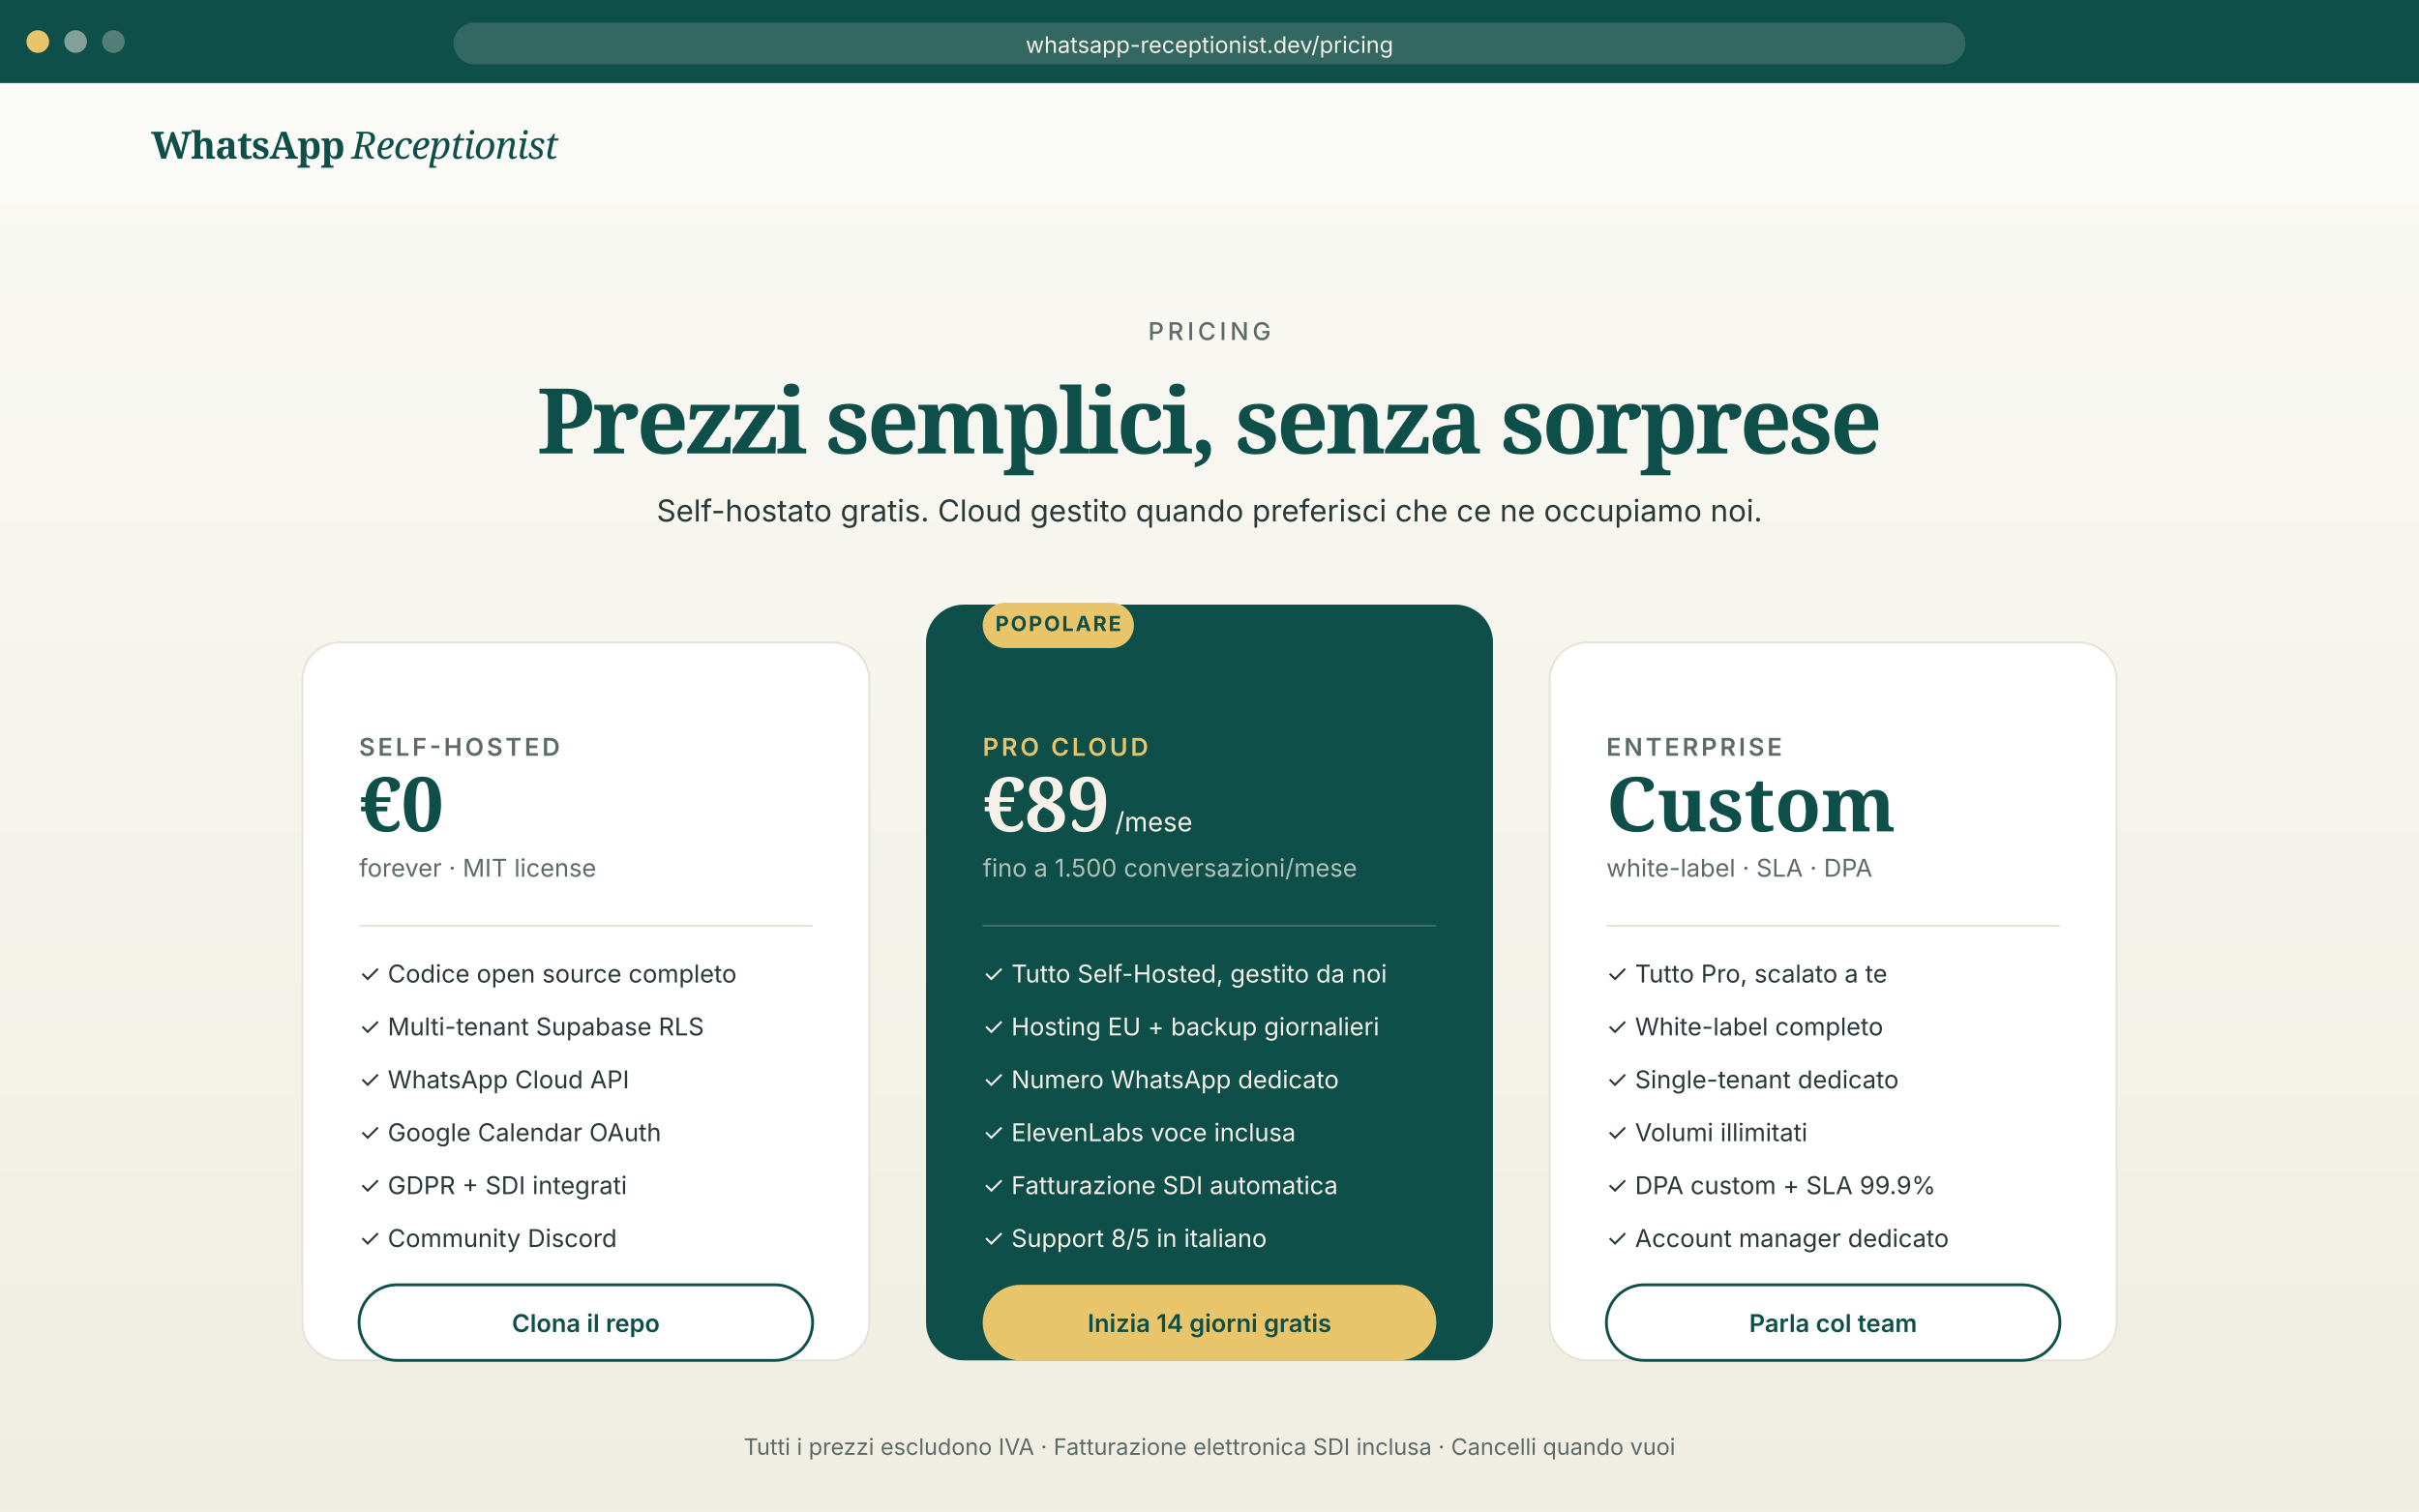
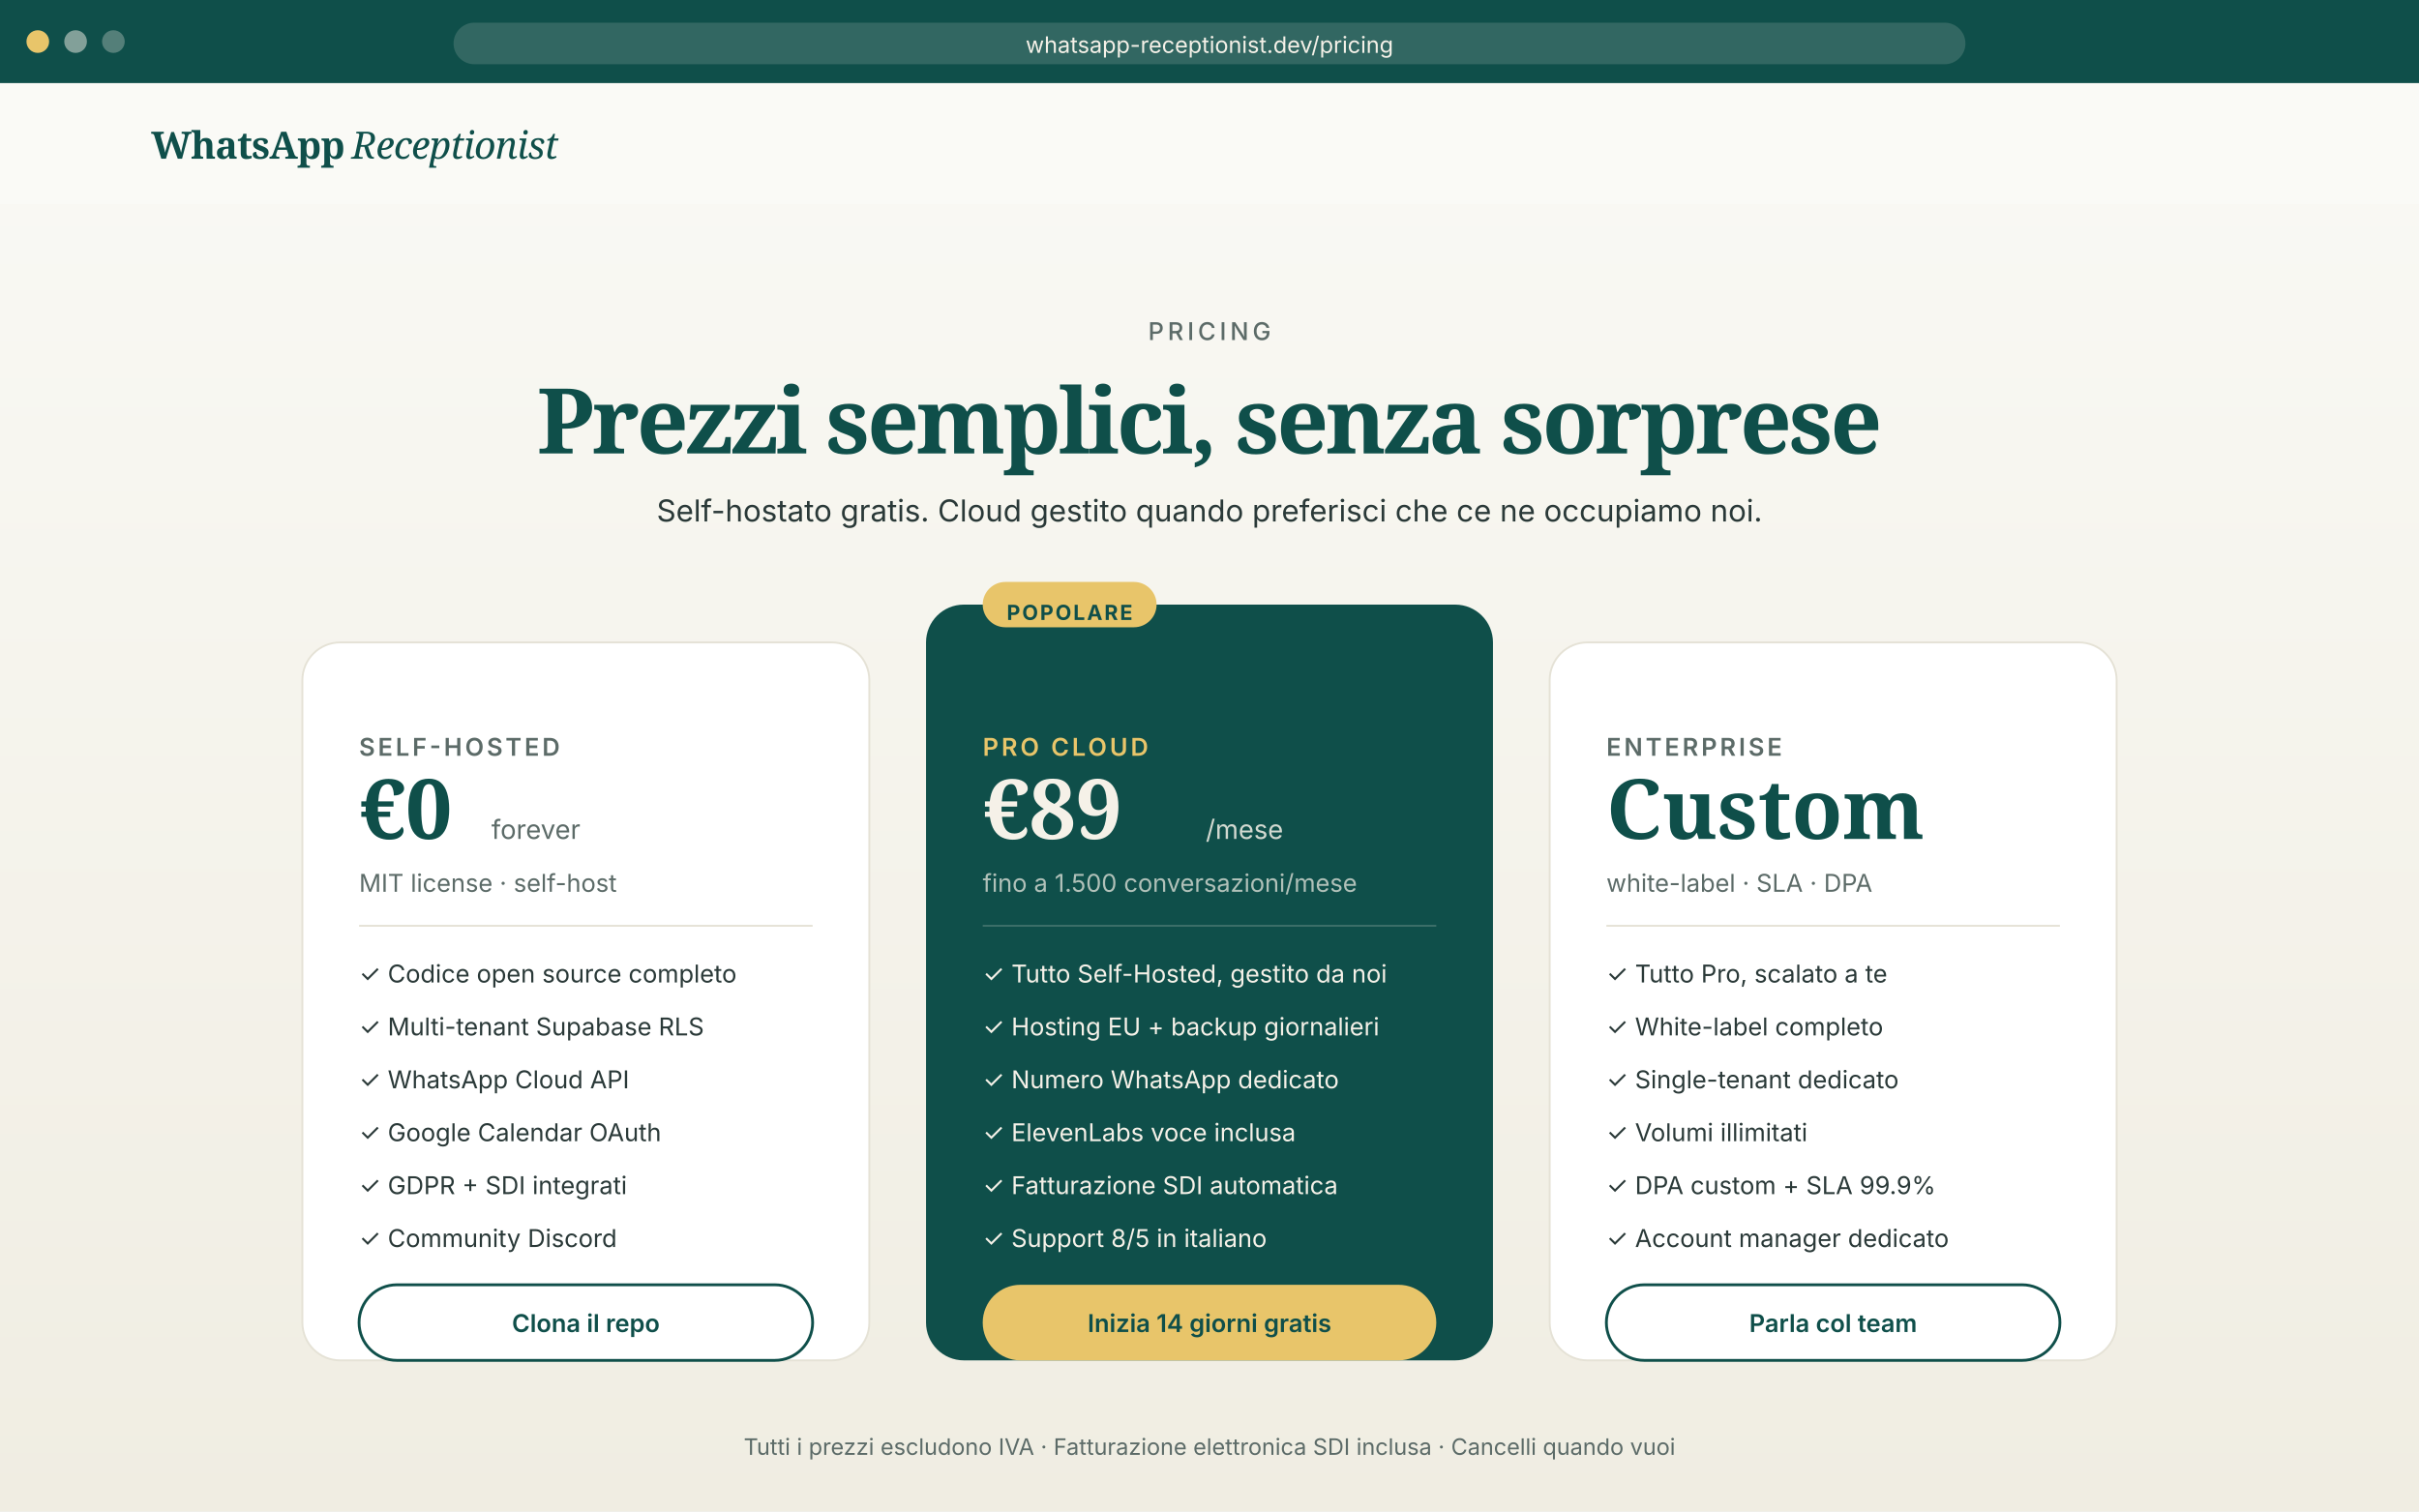
<svg xmlns="http://www.w3.org/2000/svg" viewBox="0 0 1280 800" width="1280" height="800" role="img" aria-label="Pricing page preview">
  <defs>
    <linearGradient id="pr-bg" x1="0" y1="0" x2="0" y2="800" gradientUnits="userSpaceOnUse">
      <stop offset="0" stop-color="#FAFAF6" />
      <stop offset="1" stop-color="#F0EDE2" />
    </linearGradient>
  </defs>
  <rect width="1280" height="800" fill="url(#pr-bg)" />
  <rect x="0" y="0" width="1280" height="44" fill="#0F4F4A" />
  <circle cx="20" cy="22" r="6" fill="#E8C56A" />
  <circle cx="40" cy="22" r="6" fill="#F5F1E8" opacity="0.5" />
  <circle cx="60" cy="22" r="6" fill="#F5F1E8" opacity="0.3" />
  <rect x="240" y="12" width="800" height="22" rx="11" fill="#F5F1E8" opacity="0.15" />
  <text x="640" y="28" font-family="Inter, system-ui, sans-serif" font-size="12" fill="#F5F1E8" text-anchor="middle">whatsapp-receptionist.dev/pricing</text>
  <rect x="0" y="44" width="1280" height="64" fill="#FAFAF6" />
  <g font-family="Fraunces, Georgia, serif" fill="#0F4F4A">
    <text x="80" y="84" font-size="20" font-weight="600" letter-spacing="-0.4">WhatsApp</text>
    <text x="186" y="84" font-size="20" font-weight="400" font-style="italic" letter-spacing="-0.4">Receptionist</text>
  </g>
  <g font-family="Inter, system-ui, sans-serif" font-size="13" letter-spacing="2" font-weight="500" fill="#5C6B68">
    <text x="640" y="180" text-anchor="middle">PRICING</text>
  </g>
  <text x="640" y="240" font-family="Fraunces, Georgia, serif" font-size="48" font-weight="600" letter-spacing="-1.5" fill="#0F4F4A" text-anchor="middle">Prezzi semplici, senza sorprese</text>
  <text x="640" y="276" font-family="Inter, system-ui, sans-serif" font-size="16" fill="#2A3938" text-anchor="middle">Self-hostato gratis. Cloud gestito quando preferisci che ce ne occupiamo noi.</text>
  <g transform="translate(160 340)">
    <rect width="300" height="380" rx="20" fill="#FFFFFF" stroke="#E5E2D6" stroke-width="1" />
    <text x="30" y="60" font-family="Inter, system-ui, sans-serif" font-size="13" font-weight="600" letter-spacing="1.5" fill="#5C6B68">SELF-HOSTED</text>
-     <text x="30" y="100" font-family="Fraunces, Georgia, serif" font-size="40" font-weight="600" fill="#0F4F4A">€0</text>
-     <text x="30" y="124" font-family="Inter, system-ui, sans-serif" font-size="13" fill="#5C6B68">forever · MIT license</text>
+     <text x="30" y="104" font-family="Fraunces, Georgia, serif" font-size="44" font-weight="600" fill="#0F4F4A">€0</text>
+     <text x="100" y="104" font-family="Inter, system-ui, sans-serif" font-size="14" fill="#5C6B68">forever</text>
+     <text x="30" y="132" font-family="Inter, system-ui, sans-serif" font-size="13" fill="#5C6B68">MIT license · self-host</text>
    <line x1="30" y1="150" x2="270" y2="150" stroke="#E5E2D6" stroke-width="1" />
    <g font-family="Inter, system-ui, sans-serif" font-size="13" fill="#2A3938">
      <text x="30" y="180">✓  Codice open source completo</text>
      <text x="30" y="208">✓  Multi-tenant Supabase RLS</text>
      <text x="30" y="236">✓  WhatsApp Cloud API</text>
      <text x="30" y="264">✓  Google Calendar OAuth</text>
      <text x="30" y="292">✓  GDPR + SDI integrati</text>
      <text x="30" y="320">✓  Community Discord</text>
    </g>
    <rect x="30" y="340" width="240" height="40" rx="20" fill="none" stroke="#0F4F4A" stroke-width="1.5" />
    <text x="150" y="365" font-family="Inter, system-ui, sans-serif" font-size="13" font-weight="600" fill="#0F4F4A" text-anchor="middle">Clona il repo</text>
  </g>
  <g transform="translate(490 320)">
    <rect width="300" height="400" rx="20" fill="#0F4F4A" />
-     <rect x="30" y="-1" width="80" height="24" rx="12" fill="#E8C56A" />
-     <text x="70" y="14" font-family="Inter, system-ui, sans-serif" font-size="11" font-weight="700" letter-spacing="1" fill="#0F4F4A" text-anchor="middle">POPOLARE</text>
+     <rect x="30" y="-12" width="92" height="24" rx="12" fill="#E8C56A" />
+     <text x="76" y="4" font-family="Inter, system-ui, sans-serif" font-size="11" font-weight="700" letter-spacing="1" fill="#0F4F4A" text-anchor="middle" dominant-baseline="middle">POPOLARE</text>
    <text x="30" y="80" font-family="Inter, system-ui, sans-serif" font-size="13" font-weight="600" letter-spacing="1.5" fill="#E8C56A">PRO CLOUD</text>
-     <text x="30" y="120" font-family="Fraunces, Georgia, serif" font-size="40" font-weight="600" fill="#F5F1E8">€89</text>
-     <text x="100" y="120" font-family="Inter, system-ui, sans-serif" font-size="14" fill="#F5F1E8">/mese</text>
-     <text x="30" y="144" font-family="Inter, system-ui, sans-serif" font-size="13" fill="#F5F1E8" opacity="0.7">fino a 1.500 conversazioni/mese</text>
+     <text x="30" y="124" font-family="Fraunces, Georgia, serif" font-size="44" font-weight="600" fill="#F5F1E8">€89</text>
+     <text x="148" y="124" font-family="Inter, system-ui, sans-serif" font-size="14" fill="#F5F1E8" opacity="0.85">/mese</text>
+     <text x="30" y="152" font-family="Inter, system-ui, sans-serif" font-size="13" fill="#F5F1E8" opacity="0.7">fino a 1.500 conversazioni/mese</text>
    <line x1="30" y1="170" x2="270" y2="170" stroke="#F5F1E8" stroke-width="1" opacity="0.2" />
    <g font-family="Inter, system-ui, sans-serif" font-size="13" fill="#F5F1E8">
      <text x="30" y="200">✓  Tutto Self-Hosted, gestito da noi</text>
      <text x="30" y="228">✓  Hosting EU + backup giornalieri</text>
      <text x="30" y="256">✓  Numero WhatsApp dedicato</text>
      <text x="30" y="284">✓  ElevenLabs voce inclusa</text>
      <text x="30" y="312">✓  Fatturazione SDI automatica</text>
      <text x="30" y="340">✓  Support 8/5 in italiano</text>
    </g>
    <rect x="30" y="360" width="240" height="40" rx="20" fill="#E8C56A" />
    <text x="150" y="385" font-family="Inter, system-ui, sans-serif" font-size="13" font-weight="600" fill="#0F4F4A" text-anchor="middle">Inizia 14 giorni gratis</text>
  </g>
  <g transform="translate(820 340)">
    <rect width="300" height="380" rx="20" fill="#FFFFFF" stroke="#E5E2D6" stroke-width="1" />
    <text x="30" y="60" font-family="Inter, system-ui, sans-serif" font-size="13" font-weight="600" letter-spacing="1.5" fill="#5C6B68">ENTERPRISE</text>
-     <text x="30" y="100" font-family="Fraunces, Georgia, serif" font-size="40" font-weight="600" fill="#0F4F4A">Custom</text>
-     <text x="30" y="124" font-family="Inter, system-ui, sans-serif" font-size="13" fill="#5C6B68">white-label · SLA · DPA</text>
+     <text x="30" y="104" font-family="Fraunces, Georgia, serif" font-size="44" font-weight="600" fill="#0F4F4A">Custom</text>
+     <text x="30" y="132" font-family="Inter, system-ui, sans-serif" font-size="13" fill="#5C6B68">white-label · SLA · DPA</text>
    <line x1="30" y1="150" x2="270" y2="150" stroke="#E5E2D6" stroke-width="1" />
    <g font-family="Inter, system-ui, sans-serif" font-size="13" fill="#2A3938">
      <text x="30" y="180">✓  Tutto Pro, scalato a te</text>
      <text x="30" y="208">✓  White-label completo</text>
      <text x="30" y="236">✓  Single-tenant dedicato</text>
      <text x="30" y="264">✓  Volumi illimitati</text>
      <text x="30" y="292">✓  DPA custom + SLA 99.9%</text>
      <text x="30" y="320">✓  Account manager dedicato</text>
    </g>
    <rect x="30" y="340" width="240" height="40" rx="20" fill="none" stroke="#0F4F4A" stroke-width="1.5" />
    <text x="150" y="365" font-family="Inter, system-ui, sans-serif" font-size="13" font-weight="600" fill="#0F4F4A" text-anchor="middle">Parla col team</text>
  </g>
  <text x="640" y="770" font-family="Inter, system-ui, sans-serif" font-size="12" fill="#5C6B68" text-anchor="middle">Tutti i prezzi escludono IVA · Fatturazione elettronica SDI inclusa · Cancelli quando vuoi</text>
</svg>
